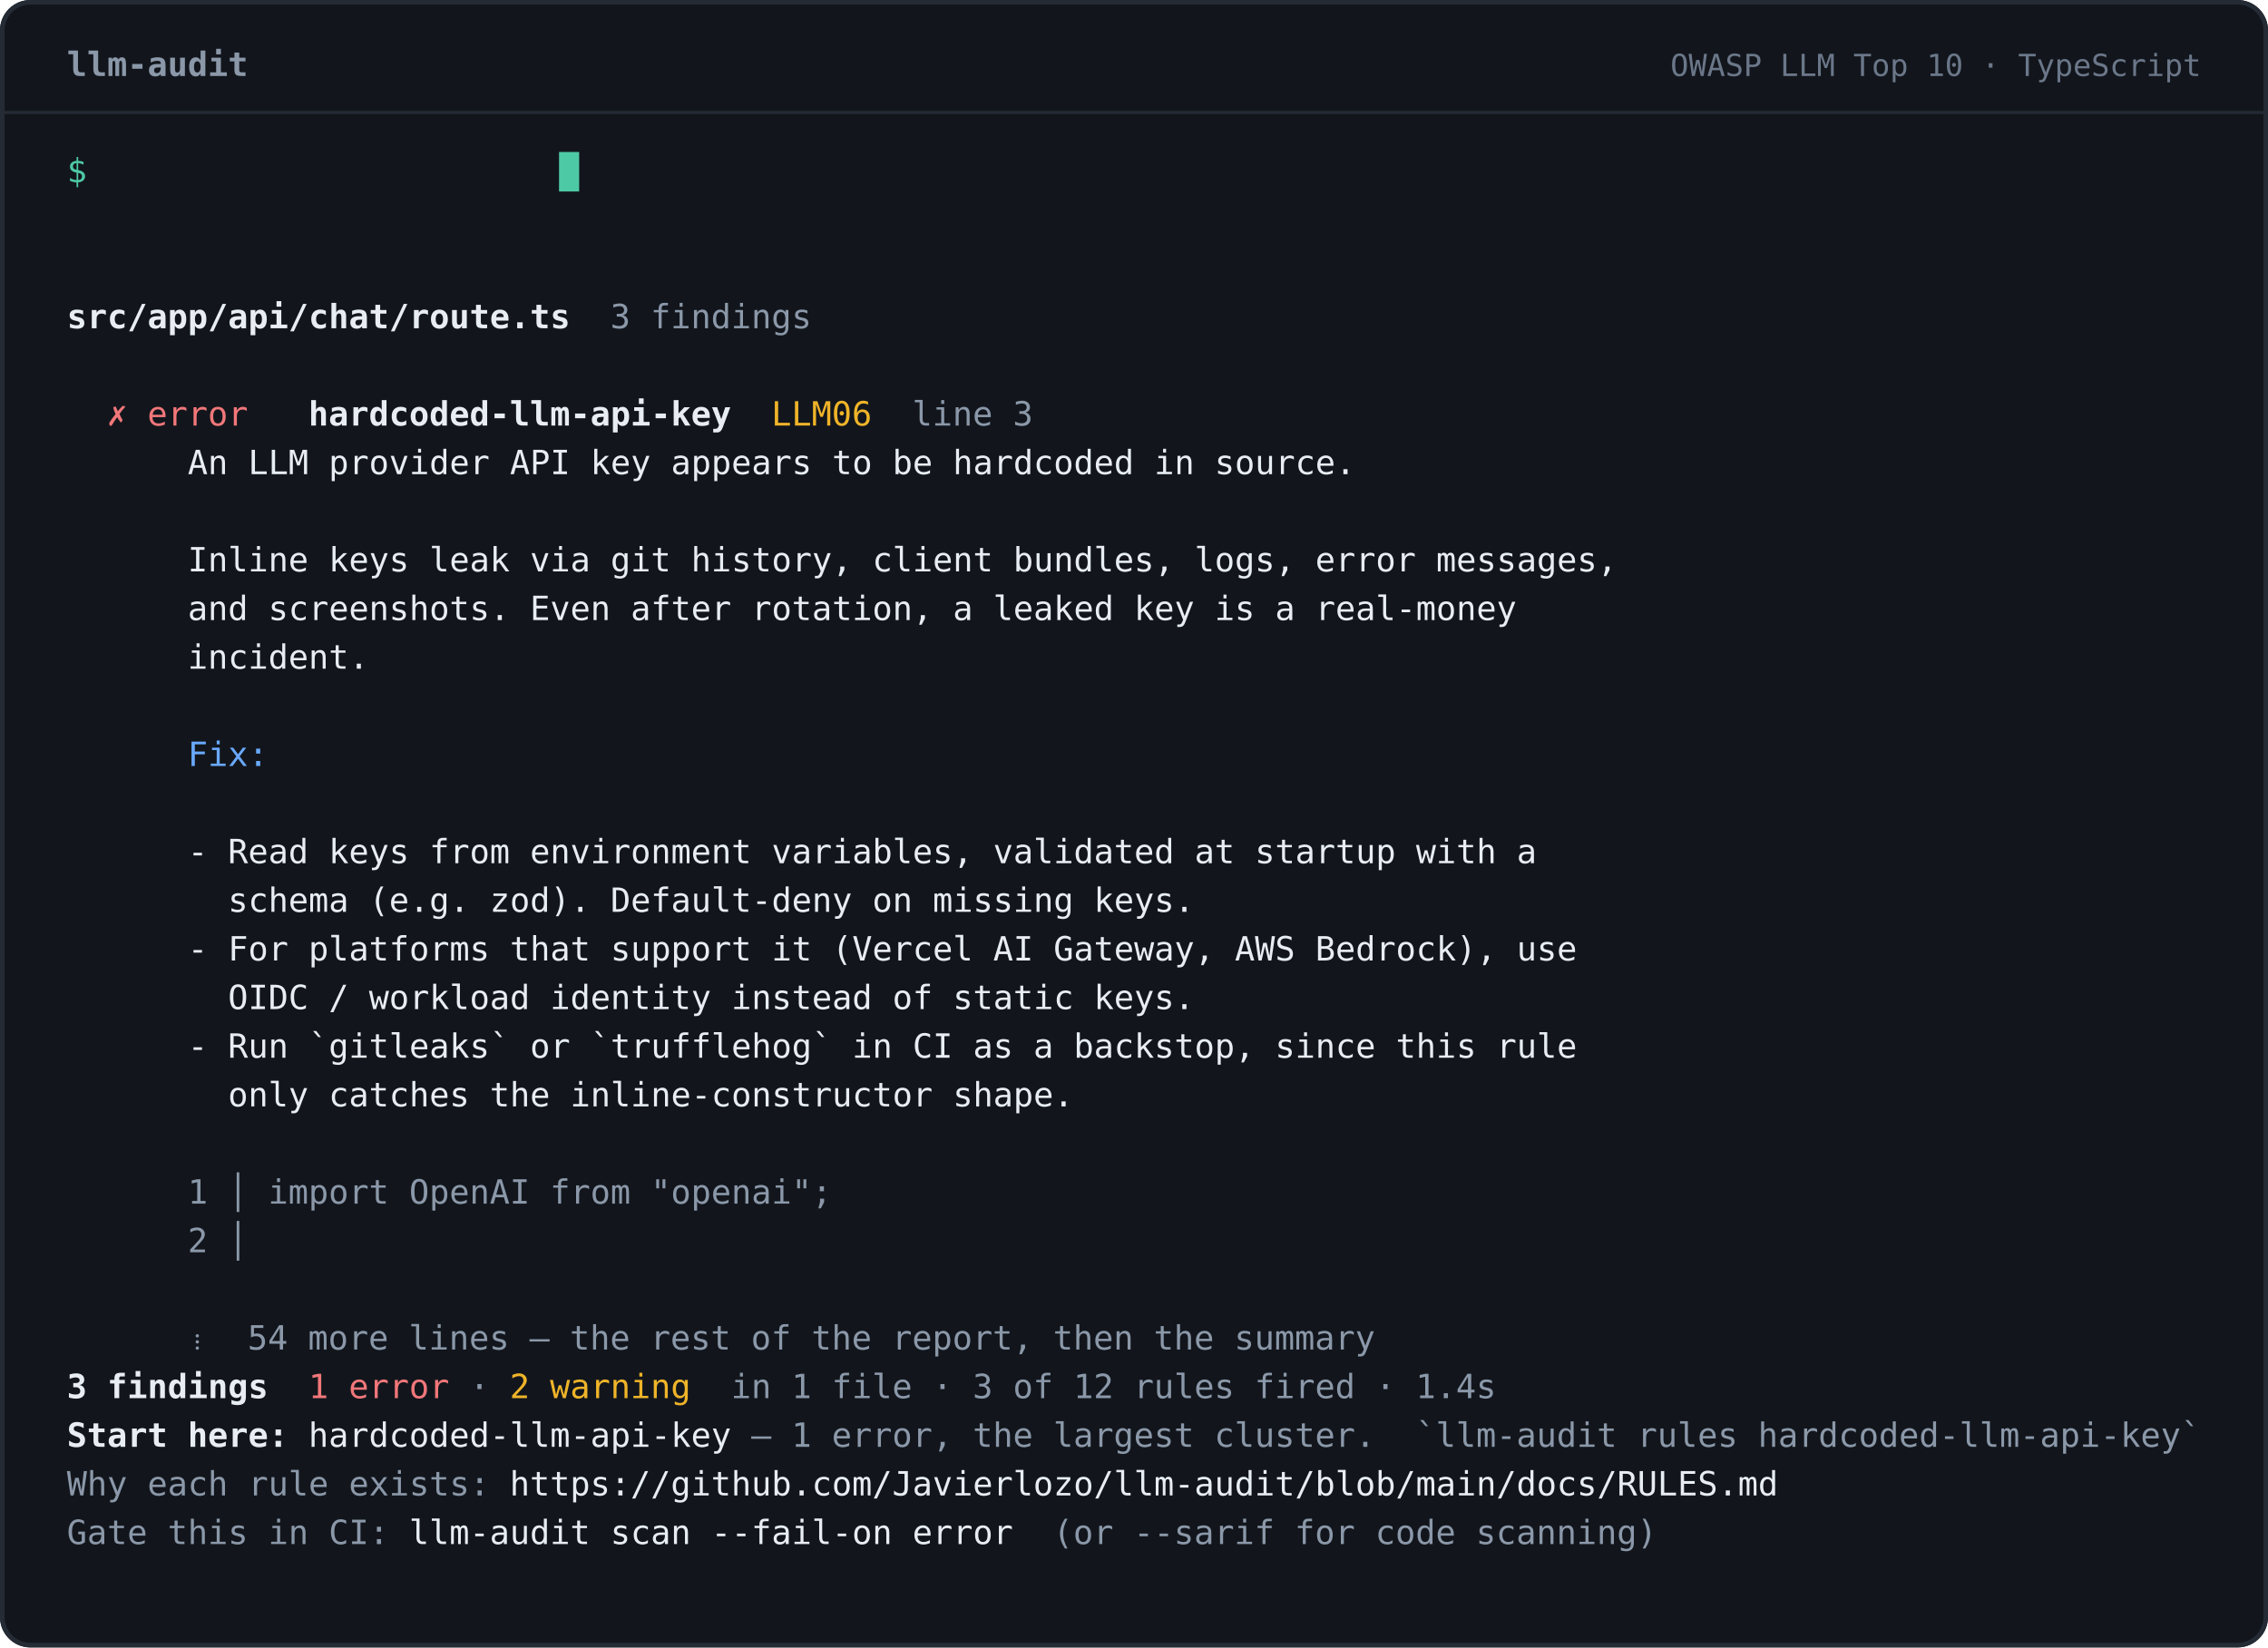
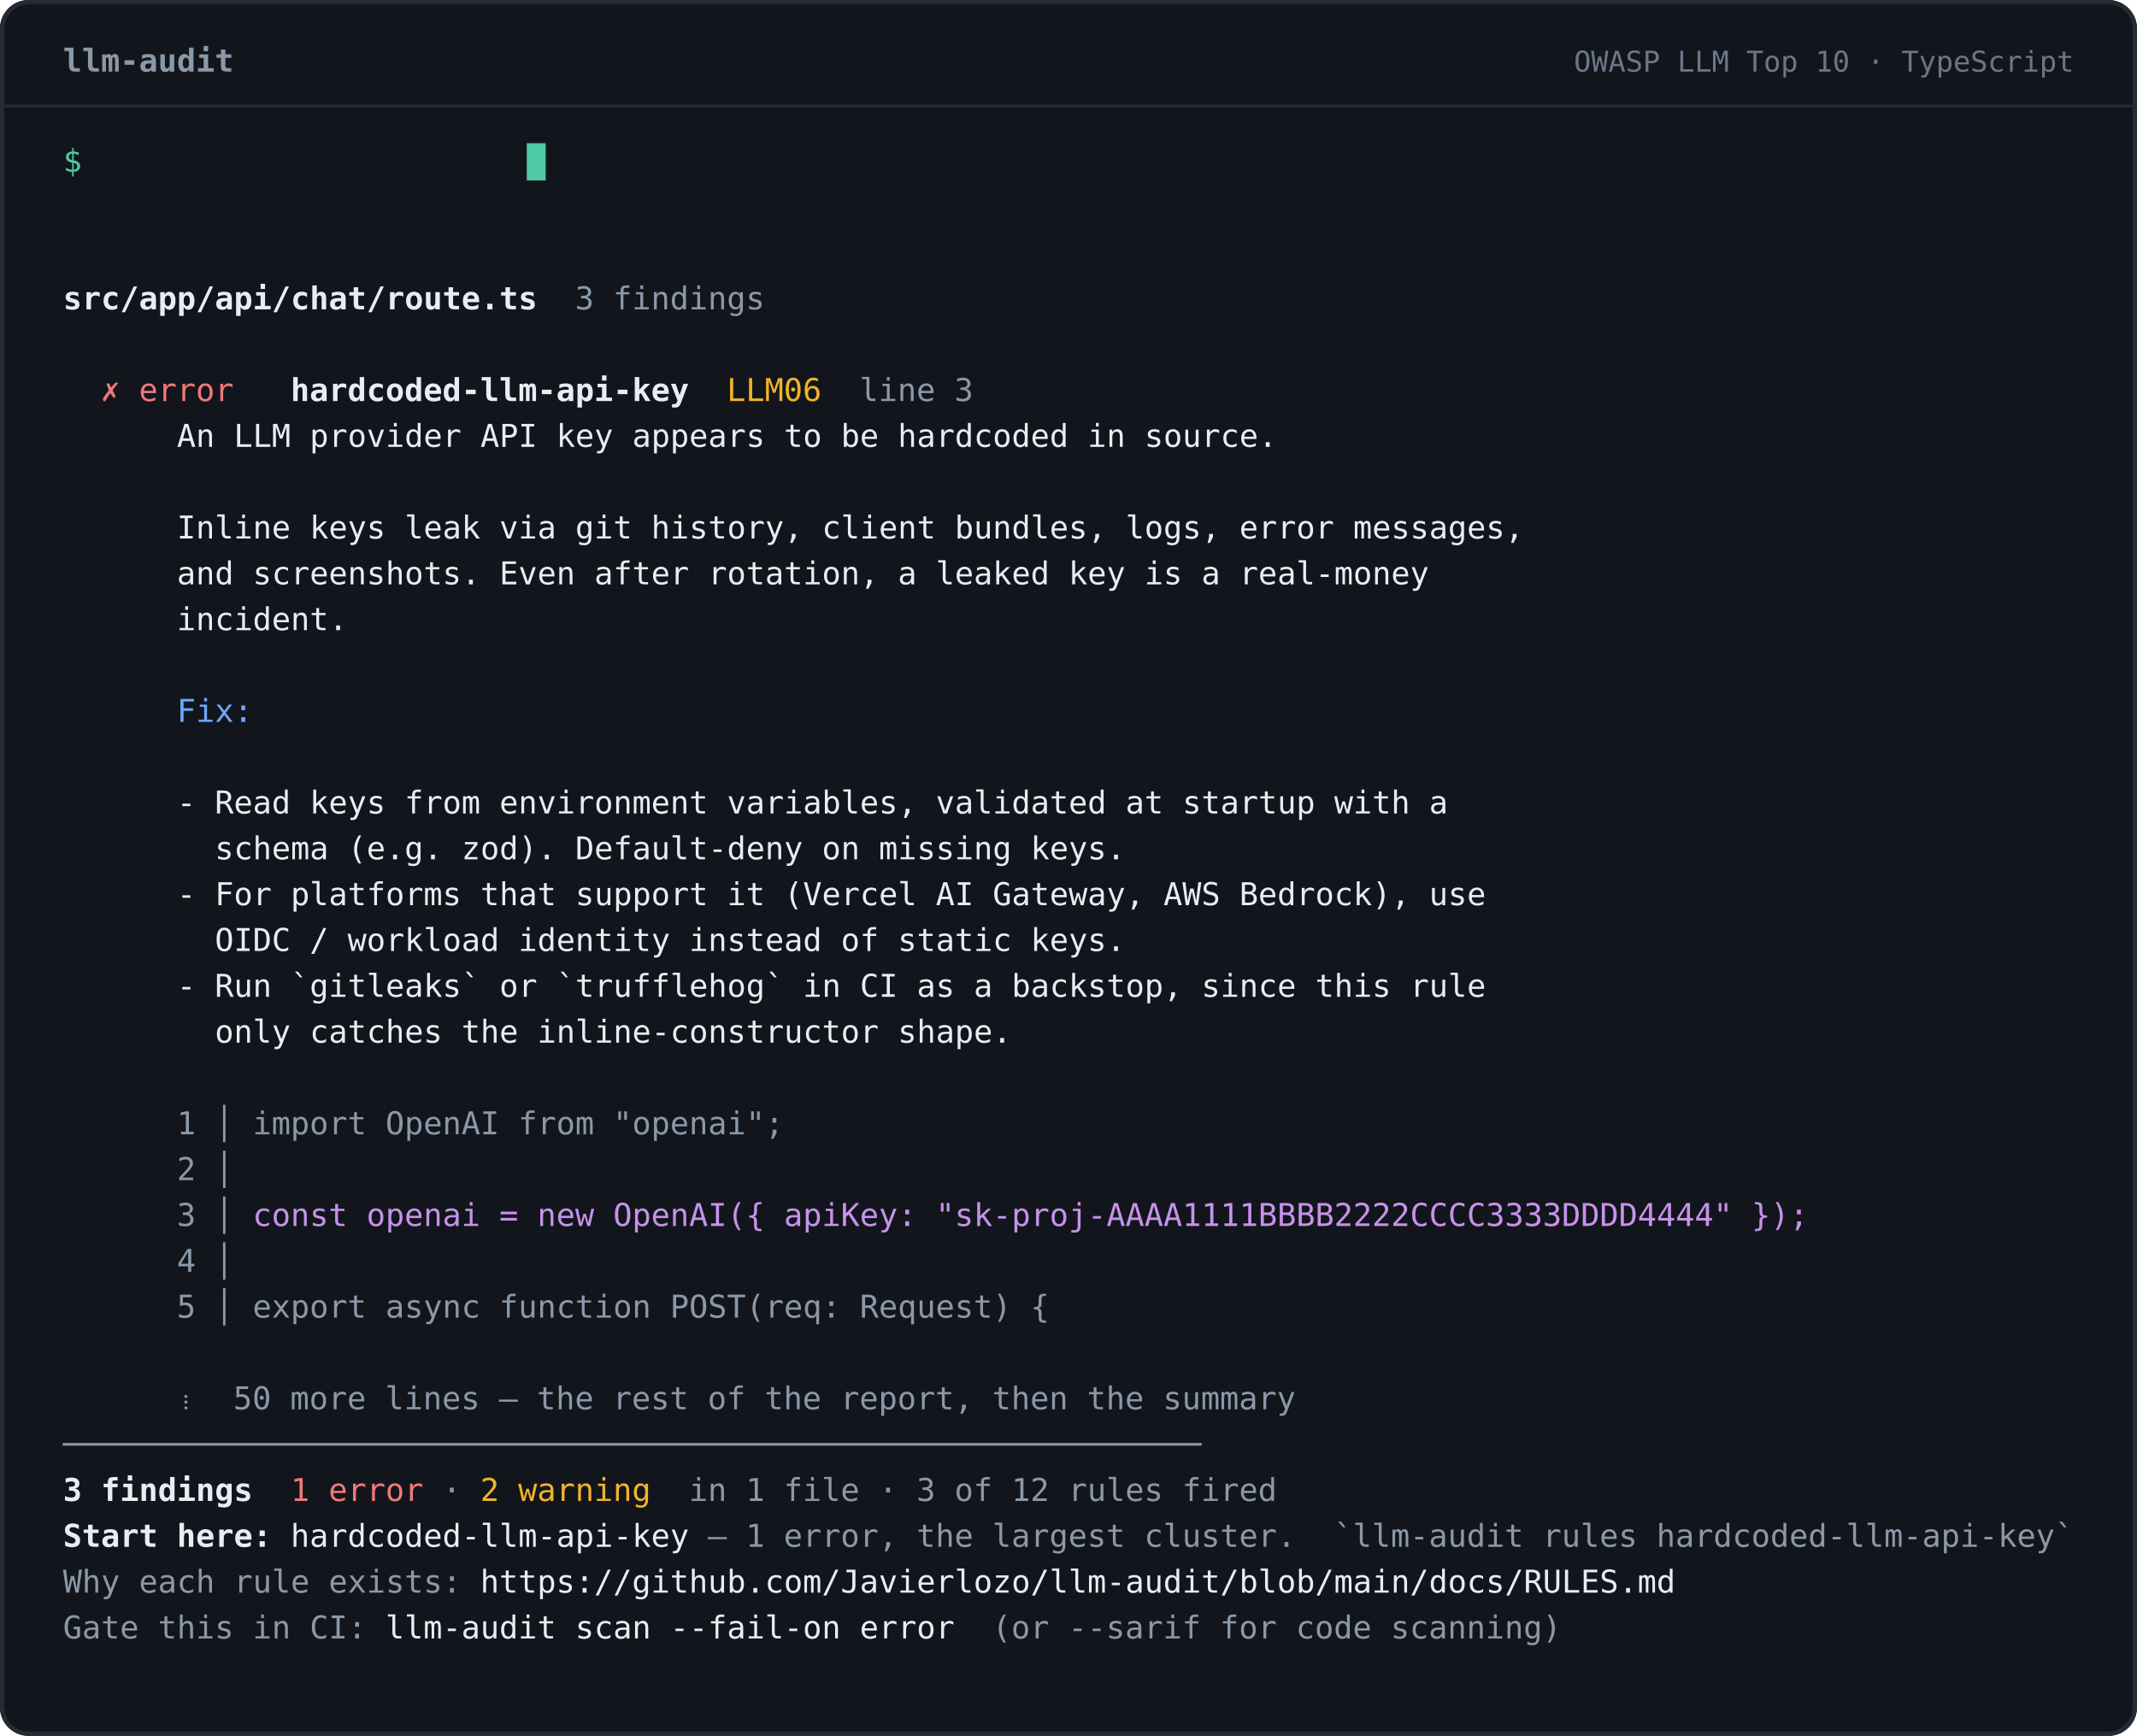
- <svg xmlns="http://www.w3.org/2000/svg" width="746" height="542" viewBox="0 0 746 542" role="img" aria-label="Running npx llm-audit scan src: two findings in a chat route handler, a hardcoded provider key and model output parsed without a schema" font-family="ui-monospace,SFMono-Regular,Menlo,Consolas,monospace">
+ <svg xmlns="http://www.w3.org/2000/svg" width="746" height="606" viewBox="0 0 746 606" role="img" aria-label="Running npx llm-audit scan src: two findings in a chat route handler, a hardcoded provider key and model output parsed without a schema" font-family="ui-monospace,SFMono-Regular,Menlo,Consolas,monospace">
  <style>
/* Base state is the FINISHED frame, not a blank one: a renderer that does not
   run CSS animations (thumbnailers, previews, older readers) then shows the
   whole report instead of an empty terminal. The animation overrides this
   while it runs. */
.ln{opacity:1}
- .l0{animation:k0 12085ms linear infinite}@keyframes k0{0%,13.240%{opacity:0}13.250%,100%{opacity:1}}
- .l1{animation:k1 12085ms linear infinite}@keyframes k1{0%,13.695%{opacity:0}13.705%,100%{opacity:1}}
- .l2{animation:k2 12085ms linear infinite}@keyframes k2{0%,14.150%{opacity:0}14.160%,100%{opacity:1}}
- .l3{animation:k3 12085ms linear infinite}@keyframes k3{0%,14.605%{opacity:0}14.615%,100%{opacity:1}}
- .l4{animation:k4 12085ms linear infinite}@keyframes k4{0%,15.060%{opacity:0}15.070%,100%{opacity:1}}
- .l5{animation:k5 12085ms linear infinite}@keyframes k5{0%,15.515%{opacity:0}15.525%,100%{opacity:1}}
- .l6{animation:k6 12085ms linear infinite}@keyframes k6{0%,15.970%{opacity:0}15.980%,100%{opacity:1}}
- .l7{animation:k7 12085ms linear infinite}@keyframes k7{0%,16.425%{opacity:0}16.435%,100%{opacity:1}}
- .l8{animation:k8 12085ms linear infinite}@keyframes k8{0%,16.880%{opacity:0}16.890%,100%{opacity:1}}
- .l9{animation:k9 12085ms linear infinite}@keyframes k9{0%,17.336%{opacity:0}17.346%,100%{opacity:1}}
- .l10{animation:k10 12085ms linear infinite}@keyframes k10{0%,17.791%{opacity:0}17.801%,100%{opacity:1}}
- .l11{animation:k11 12085ms linear infinite}@keyframes k11{0%,18.246%{opacity:0}18.256%,100%{opacity:1}}
- .l12{animation:k12 12085ms linear infinite}@keyframes k12{0%,18.701%{opacity:0}18.711%,100%{opacity:1}}
- .l13{animation:k13 12085ms linear infinite}@keyframes k13{0%,19.156%{opacity:0}19.166%,100%{opacity:1}}
- .l14{animation:k14 12085ms linear infinite}@keyframes k14{0%,19.611%{opacity:0}19.621%,100%{opacity:1}}
- .l15{animation:k15 12085ms linear infinite}@keyframes k15{0%,20.066%{opacity:0}20.076%,100%{opacity:1}}
- .l16{animation:k16 12085ms linear infinite}@keyframes k16{0%,20.521%{opacity:0}20.531%,100%{opacity:1}}
- .l17{animation:k17 12085ms linear infinite}@keyframes k17{0%,20.976%{opacity:0}20.986%,100%{opacity:1}}
- .l18{animation:k18 12085ms linear infinite}@keyframes k18{0%,21.432%{opacity:0}21.442%,100%{opacity:1}}
- .l19{animation:k19 12085ms linear infinite}@keyframes k19{0%,21.887%{opacity:0}21.897%,100%{opacity:1}}
- .l20{animation:k20 12085ms linear infinite}@keyframes k20{0%,22.342%{opacity:0}22.352%,100%{opacity:1}}
- .l21{animation:k21 12085ms linear infinite}@keyframes k21{0%,22.797%{opacity:0}22.807%,100%{opacity:1}}
- .l22{animation:k22 12085ms linear infinite}@keyframes k22{0%,23.252%{opacity:0}23.262%,100%{opacity:1}}
- .l23{animation:k23 12085ms linear infinite}@keyframes k23{0%,23.707%{opacity:0}23.717%,100%{opacity:1}}
- .l24{animation:k24 12085ms linear infinite}@keyframes k24{0%,24.162%{opacity:0}24.172%,100%{opacity:1}}
- .l25{animation:k25 12085ms linear infinite}@keyframes k25{0%,24.617%{opacity:0}24.627%,100%{opacity:1}}
- .l26{animation:k26 12085ms linear infinite}@keyframes k26{0%,25.072%{opacity:0}25.082%,100%{opacity:1}}
+ .l0{animation:k0 12305ms linear infinite}@keyframes k0{0%,13.003%{opacity:0}13.013%,100%{opacity:1}}
+ .l1{animation:k1 12305ms linear infinite}@keyframes k1{0%,13.450%{opacity:0}13.460%,100%{opacity:1}}
+ .l2{animation:k2 12305ms linear infinite}@keyframes k2{0%,13.897%{opacity:0}13.907%,100%{opacity:1}}
+ .l3{animation:k3 12305ms linear infinite}@keyframes k3{0%,14.344%{opacity:0}14.354%,100%{opacity:1}}
+ .l4{animation:k4 12305ms linear infinite}@keyframes k4{0%,14.791%{opacity:0}14.801%,100%{opacity:1}}
+ .l5{animation:k5 12305ms linear infinite}@keyframes k5{0%,15.238%{opacity:0}15.248%,100%{opacity:1}}
+ .l6{animation:k6 12305ms linear infinite}@keyframes k6{0%,15.685%{opacity:0}15.695%,100%{opacity:1}}
+ .l7{animation:k7 12305ms linear infinite}@keyframes k7{0%,16.132%{opacity:0}16.142%,100%{opacity:1}}
+ .l8{animation:k8 12305ms linear infinite}@keyframes k8{0%,16.579%{opacity:0}16.589%,100%{opacity:1}}
+ .l9{animation:k9 12305ms linear infinite}@keyframes k9{0%,17.026%{opacity:0}17.036%,100%{opacity:1}}
+ .l10{animation:k10 12305ms linear infinite}@keyframes k10{0%,17.473%{opacity:0}17.483%,100%{opacity:1}}
+ .l11{animation:k11 12305ms linear infinite}@keyframes k11{0%,17.920%{opacity:0}17.930%,100%{opacity:1}}
+ .l12{animation:k12 12305ms linear infinite}@keyframes k12{0%,18.367%{opacity:0}18.377%,100%{opacity:1}}
+ .l13{animation:k13 12305ms linear infinite}@keyframes k13{0%,18.813%{opacity:0}18.823%,100%{opacity:1}}
+ .l14{animation:k14 12305ms linear infinite}@keyframes k14{0%,19.260%{opacity:0}19.270%,100%{opacity:1}}
+ .l15{animation:k15 12305ms linear infinite}@keyframes k15{0%,19.707%{opacity:0}19.717%,100%{opacity:1}}
+ .l16{animation:k16 12305ms linear infinite}@keyframes k16{0%,20.154%{opacity:0}20.164%,100%{opacity:1}}
+ .l17{animation:k17 12305ms linear infinite}@keyframes k17{0%,20.601%{opacity:0}20.611%,100%{opacity:1}}
+ .l18{animation:k18 12305ms linear infinite}@keyframes k18{0%,21.048%{opacity:0}21.058%,100%{opacity:1}}
+ .l19{animation:k19 12305ms linear infinite}@keyframes k19{0%,21.495%{opacity:0}21.505%,100%{opacity:1}}
+ .l20{animation:k20 12305ms linear infinite}@keyframes k20{0%,21.942%{opacity:0}21.952%,100%{opacity:1}}
+ .l21{animation:k21 12305ms linear infinite}@keyframes k21{0%,22.389%{opacity:0}22.399%,100%{opacity:1}}
+ .l22{animation:k22 12305ms linear infinite}@keyframes k22{0%,22.836%{opacity:0}22.846%,100%{opacity:1}}
+ .l23{animation:k23 12305ms linear infinite}@keyframes k23{0%,23.283%{opacity:0}23.293%,100%{opacity:1}}
+ .l24{animation:k24 12305ms linear infinite}@keyframes k24{0%,23.730%{opacity:0}23.740%,100%{opacity:1}}
+ .l25{animation:k25 12305ms linear infinite}@keyframes k25{0%,24.177%{opacity:0}24.187%,100%{opacity:1}}
+ .l26{animation:k26 12305ms linear infinite}@keyframes k26{0%,24.624%{opacity:0}24.634%,100%{opacity:1}}
+ .l27{animation:k27 12305ms linear infinite}@keyframes k27{0%,25.071%{opacity:0}25.081%,100%{opacity:1}}
+ .l28{animation:k28 12305ms linear infinite}@keyframes k28{0%,25.518%{opacity:0}25.528%,100%{opacity:1}}
+ .l29{animation:k29 12305ms linear infinite}@keyframes k29{0%,25.965%{opacity:0}25.975%,100%{opacity:1}}
+ .l30{animation:k30 12305ms linear infinite}@keyframes k30{0%,26.412%{opacity:0}26.422%,100%{opacity:1}}
.cur{animation:blink 1s steps(1,end) infinite}
.type{transform:scaleX(0);transform-origin:0 0;
-   animation:type 12085ms steps(22,end) infinite}
- @keyframes type{0%{transform:scaleX(0)}7.447%,100%{transform:scaleX(1)}}
+   animation:type 12305ms steps(22,end) infinite}
+ @keyframes type{0%{transform:scaleX(0)}7.314%,100%{transform:scaleX(1)}}
@keyframes blink{50%{opacity:0}}
@media (prefers-reduced-motion:reduce){
.ln{opacity:1;animation:none}
.cur{animation:none;opacity:0}
.type{transform:scaleX(1);animation:none}
}
</style>
-   <rect width="746" height="542" rx="10" fill="#12161c" />
-   <rect x="0.75" y="0.75" width="744.5" height="540.5" rx="9.25" fill="none" stroke="#242b35" stroke-width="1.5" />
+   <rect width="746" height="606" rx="10" fill="#12161c" />
+   <rect x="0.75" y="0.75" width="744.5" height="604.5" rx="9.25" fill="none" stroke="#242b35" stroke-width="1.5" />
  <text x="22" y="25" fill="#8b98a9" font-size="11" font-weight="600" xml:space="preserve">llm-audit</text>
  <text x="724" y="25" fill="#6b7789" font-size="10" text-anchor="end">OWASP LLM Top 10 · TypeScript</text>
  <line x1="0" y1="37" x2="746" y2="37" stroke="#242b35" stroke-width="1" />
  <clipPath id="typing">
    <rect class="type" x="35.24" y="49" width="145.64" height="16" />
  </clipPath>
  <text x="22" y="60" fill="#4ec9a5" font-size="11" textLength="13.24" lengthAdjust="spacingAndGlyphs" xml:space="preserve">$ </text>
  <text x="35.24" y="60" fill="#e8edf4" font-size="11" textLength="145.64" lengthAdjust="spacingAndGlyphs" clip-path="url(#typing)" xml:space="preserve">npx llm-audit scan src</text>
  <rect class="cur" x="183.88" y="50" width="6.62" height="13" fill="#4ec9a5" />
  <text class="ln l1" y="108" font-size="11" xml:space="preserve">
    <tspan x="22.00" textLength="165.50" lengthAdjust="spacingAndGlyphs" fill="#e8edf4" font-weight="600">src/app/api/chat/route.ts</tspan>
    <tspan x="187.50" textLength="79.44" lengthAdjust="spacingAndGlyphs" fill="#8b98a9">  3 findings</tspan>
  </text>
  <text class="ln l3" y="140" font-size="11" xml:space="preserve">
    <tspan x="22.00" textLength="13.24" lengthAdjust="spacingAndGlyphs" fill="#e8edf4">  </tspan>
    <tspan x="35.24" textLength="6.62" lengthAdjust="spacingAndGlyphs" fill="#f2777a">✗</tspan>
    <tspan x="41.86" textLength="6.62" lengthAdjust="spacingAndGlyphs" fill="#e8edf4"> </tspan>
    <tspan x="48.48" textLength="46.34" lengthAdjust="spacingAndGlyphs" fill="#f2777a">error  </tspan>
    <tspan x="94.82" textLength="6.62" lengthAdjust="spacingAndGlyphs" fill="#e8edf4"> </tspan>
    <tspan x="101.44" textLength="139.02" lengthAdjust="spacingAndGlyphs" fill="#e8edf4" font-weight="600">hardcoded-llm-api-key</tspan>
    <tspan x="240.46" textLength="13.24" lengthAdjust="spacingAndGlyphs" fill="#e8edf4">  </tspan>
    <tspan x="253.70" textLength="33.10" lengthAdjust="spacingAndGlyphs" fill="#f0b429">LLM06</tspan>
    <tspan x="286.80" textLength="52.96" lengthAdjust="spacingAndGlyphs" fill="#8b98a9">  line 3</tspan>
  </text>
  <text class="ln l4" y="156" font-size="11" xml:space="preserve">
    <tspan x="22.00" textLength="423.68" lengthAdjust="spacingAndGlyphs" fill="#e8edf4">      An LLM provider API key appears to be hardcoded in source.</tspan>
  </text>
  <text class="ln l6" y="188" font-size="11" xml:space="preserve">
    <tspan x="22.00" textLength="509.74" lengthAdjust="spacingAndGlyphs" fill="#e8edf4">      Inline keys leak via git history, client bundles, logs, error messages,</tspan>
  </text>
  <text class="ln l7" y="204" font-size="11" xml:space="preserve">
    <tspan x="22.00" textLength="476.64" lengthAdjust="spacingAndGlyphs" fill="#e8edf4">      and screenshots. Even after rotation, a leaked key is a real-money</tspan>
  </text>
  <text class="ln l8" y="220" font-size="11" xml:space="preserve">
    <tspan x="22.00" textLength="99.30" lengthAdjust="spacingAndGlyphs" fill="#e8edf4">      incident.</tspan>
  </text>
  <text class="ln l10" y="252" font-size="11" xml:space="preserve">
    <tspan x="22.00" textLength="66.20" lengthAdjust="spacingAndGlyphs" fill="#6aa9ff">      Fix:</tspan>
  </text>
  <text class="ln l12" y="284" font-size="11" xml:space="preserve">
    <tspan x="22.00" textLength="483.26" lengthAdjust="spacingAndGlyphs" fill="#e8edf4">      - Read keys from environment variables, validated at startup with a</tspan>
  </text>
  <text class="ln l13" y="300" font-size="11" xml:space="preserve">
    <tspan x="22.00" textLength="370.72" lengthAdjust="spacingAndGlyphs" fill="#e8edf4">        schema (e.g. zod). Default-deny on missing keys.</tspan>
  </text>
  <text class="ln l14" y="316" font-size="11" xml:space="preserve">
    <tspan x="22.00" textLength="496.50" lengthAdjust="spacingAndGlyphs" fill="#e8edf4">      - For platforms that support it (Vercel AI Gateway, AWS Bedrock), use</tspan>
  </text>
  <text class="ln l15" y="332" font-size="11" xml:space="preserve">
    <tspan x="22.00" textLength="370.72" lengthAdjust="spacingAndGlyphs" fill="#e8edf4">        OIDC / workload identity instead of static keys.</tspan>
  </text>
  <text class="ln l16" y="348" font-size="11" xml:space="preserve">
    <tspan x="22.00" textLength="496.50" lengthAdjust="spacingAndGlyphs" fill="#e8edf4">      - Run `gitleaks` or `trufflehog` in CI as a backstop, since this rule</tspan>
  </text>
  <text class="ln l17" y="364" font-size="11" xml:space="preserve">
    <tspan x="22.00" textLength="331.00" lengthAdjust="spacingAndGlyphs" fill="#e8edf4">        only catches the inline-constructor shape.</tspan>
  </text>
  <text class="ln l19" y="396" font-size="11" xml:space="preserve">
    <tspan x="22.00" textLength="13.24" lengthAdjust="spacingAndGlyphs" fill="#e8edf4">  </tspan>
    <tspan x="35.24" textLength="46.34" lengthAdjust="spacingAndGlyphs" fill="#8b98a9">    1 │</tspan>
    <tspan x="81.58" textLength="6.62" lengthAdjust="spacingAndGlyphs" fill="#e8edf4"> </tspan>
    <tspan x="88.20" textLength="185.36" lengthAdjust="spacingAndGlyphs" fill="#8b98a9">import OpenAI from "openai";</tspan>
  </text>
  <text class="ln l20" y="412" font-size="11" xml:space="preserve">
    <tspan x="22.00" textLength="13.24" lengthAdjust="spacingAndGlyphs" fill="#e8edf4">  </tspan>
    <tspan x="35.24" textLength="46.34" lengthAdjust="spacingAndGlyphs" fill="#8b98a9">    2 │</tspan>
    <tspan x="81.58" textLength="6.62" lengthAdjust="spacingAndGlyphs" fill="#e8edf4"> </tspan>
  </text>
+   <text class="ln l21" y="428" font-size="11" xml:space="preserve">
+     <tspan x="22.00" textLength="13.24" lengthAdjust="spacingAndGlyphs" fill="#e8edf4">  </tspan>
+     <tspan x="35.24" textLength="46.34" lengthAdjust="spacingAndGlyphs" fill="#8b98a9">    3 │</tspan>
+     <tspan x="81.58" textLength="6.62" lengthAdjust="spacingAndGlyphs" fill="#e8edf4"> </tspan>
+     <tspan x="88.20" textLength="542.84" lengthAdjust="spacingAndGlyphs" fill="#c792ea">const openai = new OpenAI({ apiKey: "sk-proj-AAAA1111BBBB2222CCCC3333DDDD4444" });</tspan>
+   </text>
  <text class="ln l22" y="444" font-size="11" xml:space="preserve">
-     <tspan x="22.00" textLength="430.30" lengthAdjust="spacingAndGlyphs" fill="#8b98a9">      ⋮  54 more lines — the rest of the report, then the summary</tspan>
+     <tspan x="22.00" textLength="13.24" lengthAdjust="spacingAndGlyphs" fill="#e8edf4">  </tspan>
+     <tspan x="35.24" textLength="46.34" lengthAdjust="spacingAndGlyphs" fill="#8b98a9">    4 │</tspan>
+     <tspan x="81.58" textLength="6.62" lengthAdjust="spacingAndGlyphs" fill="#e8edf4"> </tspan>
  </text>
  <text class="ln l23" y="460" font-size="11" xml:space="preserve">
+     <tspan x="22.00" textLength="13.24" lengthAdjust="spacingAndGlyphs" fill="#e8edf4">  </tspan>
+     <tspan x="35.24" textLength="46.34" lengthAdjust="spacingAndGlyphs" fill="#8b98a9">    5 │</tspan>
+     <tspan x="81.58" textLength="6.62" lengthAdjust="spacingAndGlyphs" fill="#e8edf4"> </tspan>
+     <tspan x="88.20" textLength="278.04" lengthAdjust="spacingAndGlyphs" fill="#8b98a9">export async function POST(req: Request) {</tspan>
+   </text>
+   <text class="ln l25" y="492" font-size="11" xml:space="preserve">
+     <tspan x="22.00" textLength="430.30" lengthAdjust="spacingAndGlyphs" fill="#8b98a9">      ⋮  50 more lines — the rest of the report, then the summary</tspan>
+   </text>
+   <text class="ln l26" y="508" font-size="11" xml:space="preserve">
+     <tspan x="22.00" textLength="397.20" lengthAdjust="spacingAndGlyphs" fill="#8b98a9">────────────────────────────────────────────────────────────</tspan>
+   </text>
+   <text class="ln l27" y="524" font-size="11" xml:space="preserve">
    <tspan x="22.00" textLength="66.20" lengthAdjust="spacingAndGlyphs" fill="#e8edf4" font-weight="600">3 findings</tspan>
    <tspan x="88.20" textLength="13.24" lengthAdjust="spacingAndGlyphs" fill="#e8edf4">  </tspan>
    <tspan x="101.44" textLength="46.34" lengthAdjust="spacingAndGlyphs" fill="#f2777a">1 error</tspan>
    <tspan x="147.78" textLength="19.86" lengthAdjust="spacingAndGlyphs" fill="#8b98a9"> · </tspan>
    <tspan x="167.64" textLength="59.58" lengthAdjust="spacingAndGlyphs" fill="#f0b429">2 warning</tspan>
-     <tspan x="227.22" textLength="264.80" lengthAdjust="spacingAndGlyphs" fill="#8b98a9">  in 1 file · 3 of 12 rules fired · 1.4s</tspan>
+     <tspan x="227.22" textLength="218.46" lengthAdjust="spacingAndGlyphs" fill="#8b98a9">  in 1 file · 3 of 12 rules fired</tspan>
  </text>
-   <text class="ln l24" y="476" font-size="11" xml:space="preserve">
+   <text class="ln l28" y="540" font-size="11" xml:space="preserve">
    <tspan x="22.00" textLength="72.82" lengthAdjust="spacingAndGlyphs" fill="#e8edf4" font-weight="600">Start here:</tspan>
    <tspan x="94.82" textLength="145.64" lengthAdjust="spacingAndGlyphs" fill="#e8edf4"> hardcoded-llm-api-key</tspan>
    <tspan x="240.46" textLength="483.26" lengthAdjust="spacingAndGlyphs" fill="#8b98a9"> — 1 error, the largest cluster.  `llm-audit rules hardcoded-llm-api-key`</tspan>
  </text>
-   <text class="ln l25" y="492" font-size="11" xml:space="preserve">
+   <text class="ln l29" y="556" font-size="11" xml:space="preserve">
    <tspan x="22.00" textLength="139.02" lengthAdjust="spacingAndGlyphs" fill="#8b98a9">Why each rule exists:</tspan>
    <tspan x="161.02" textLength="423.68" lengthAdjust="spacingAndGlyphs" fill="#e8edf4"> https://github.com/Javierlozo/llm-audit/blob/main/docs/RULES.md</tspan>
  </text>
-   <text class="ln l26" y="508" font-size="11" xml:space="preserve">
+   <text class="ln l30" y="572" font-size="11" xml:space="preserve">
    <tspan x="22.00" textLength="105.92" lengthAdjust="spacingAndGlyphs" fill="#8b98a9">Gate this in CI:</tspan>
    <tspan x="127.92" textLength="218.46" lengthAdjust="spacingAndGlyphs" fill="#e8edf4"> llm-audit scan --fail-on error  </tspan>
    <tspan x="346.38" textLength="198.60" lengthAdjust="spacingAndGlyphs" fill="#8b98a9">(or --sarif for code scanning)</tspan>
  </text>
</svg>
